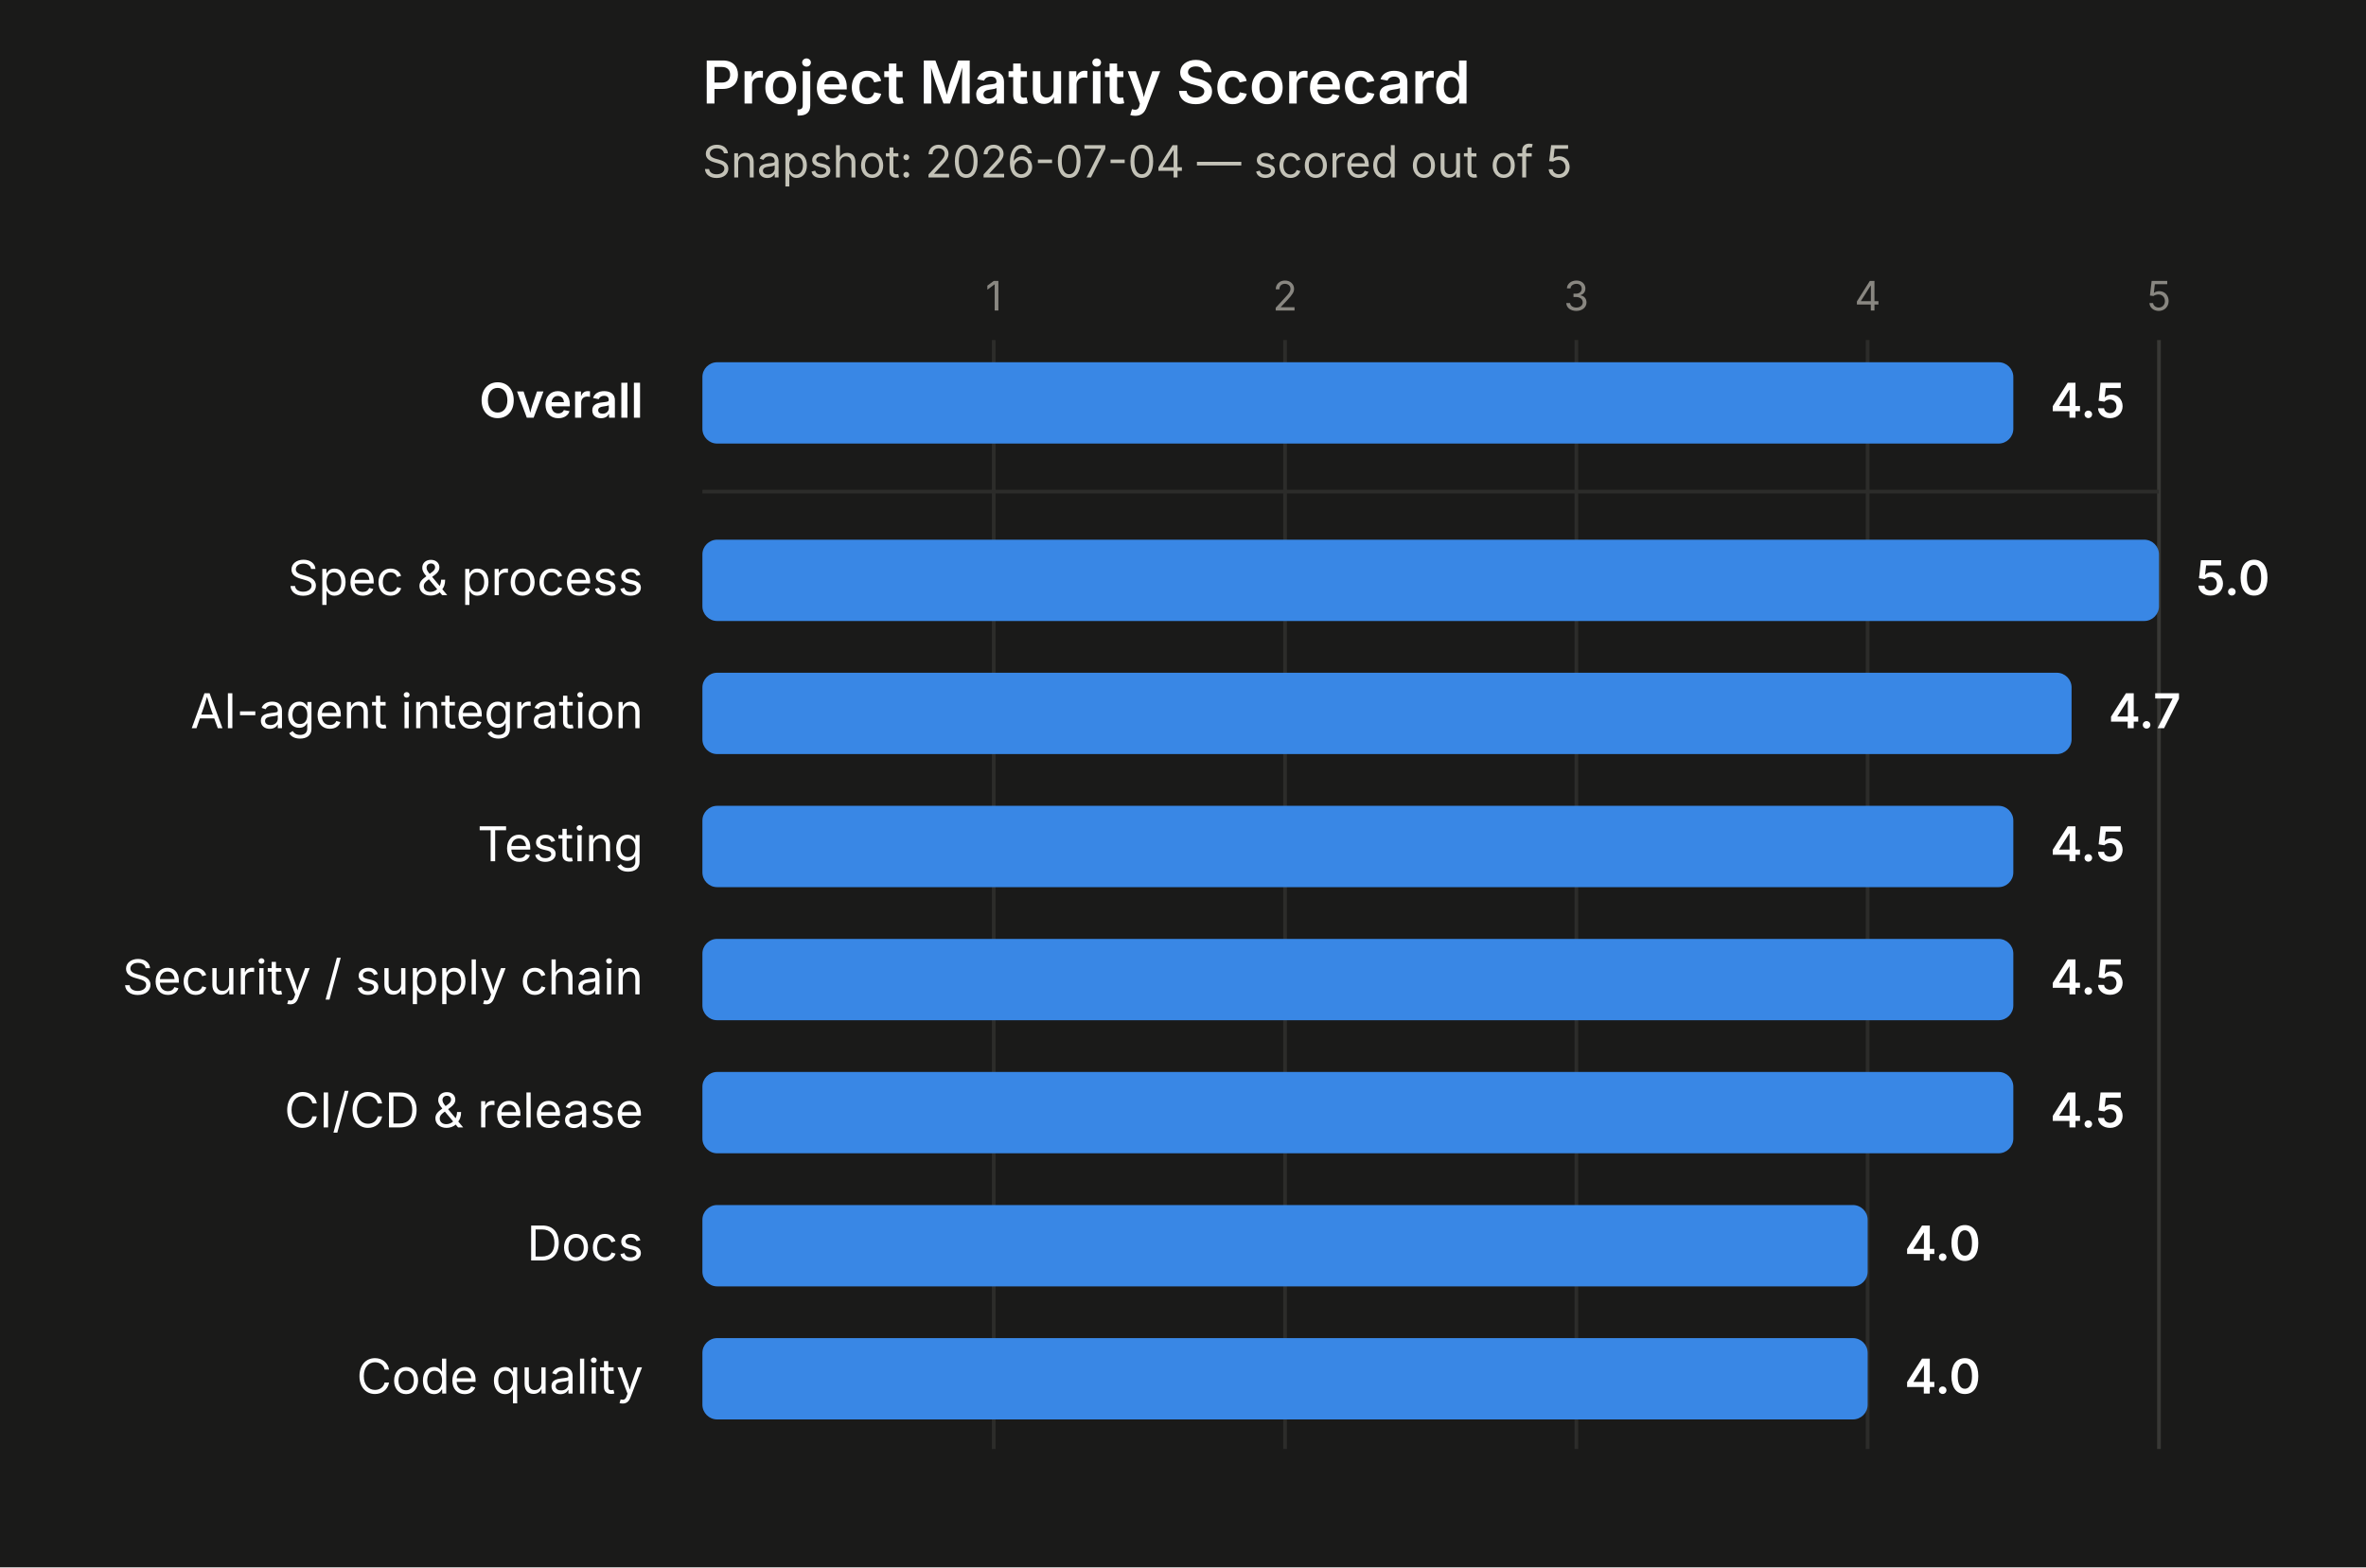
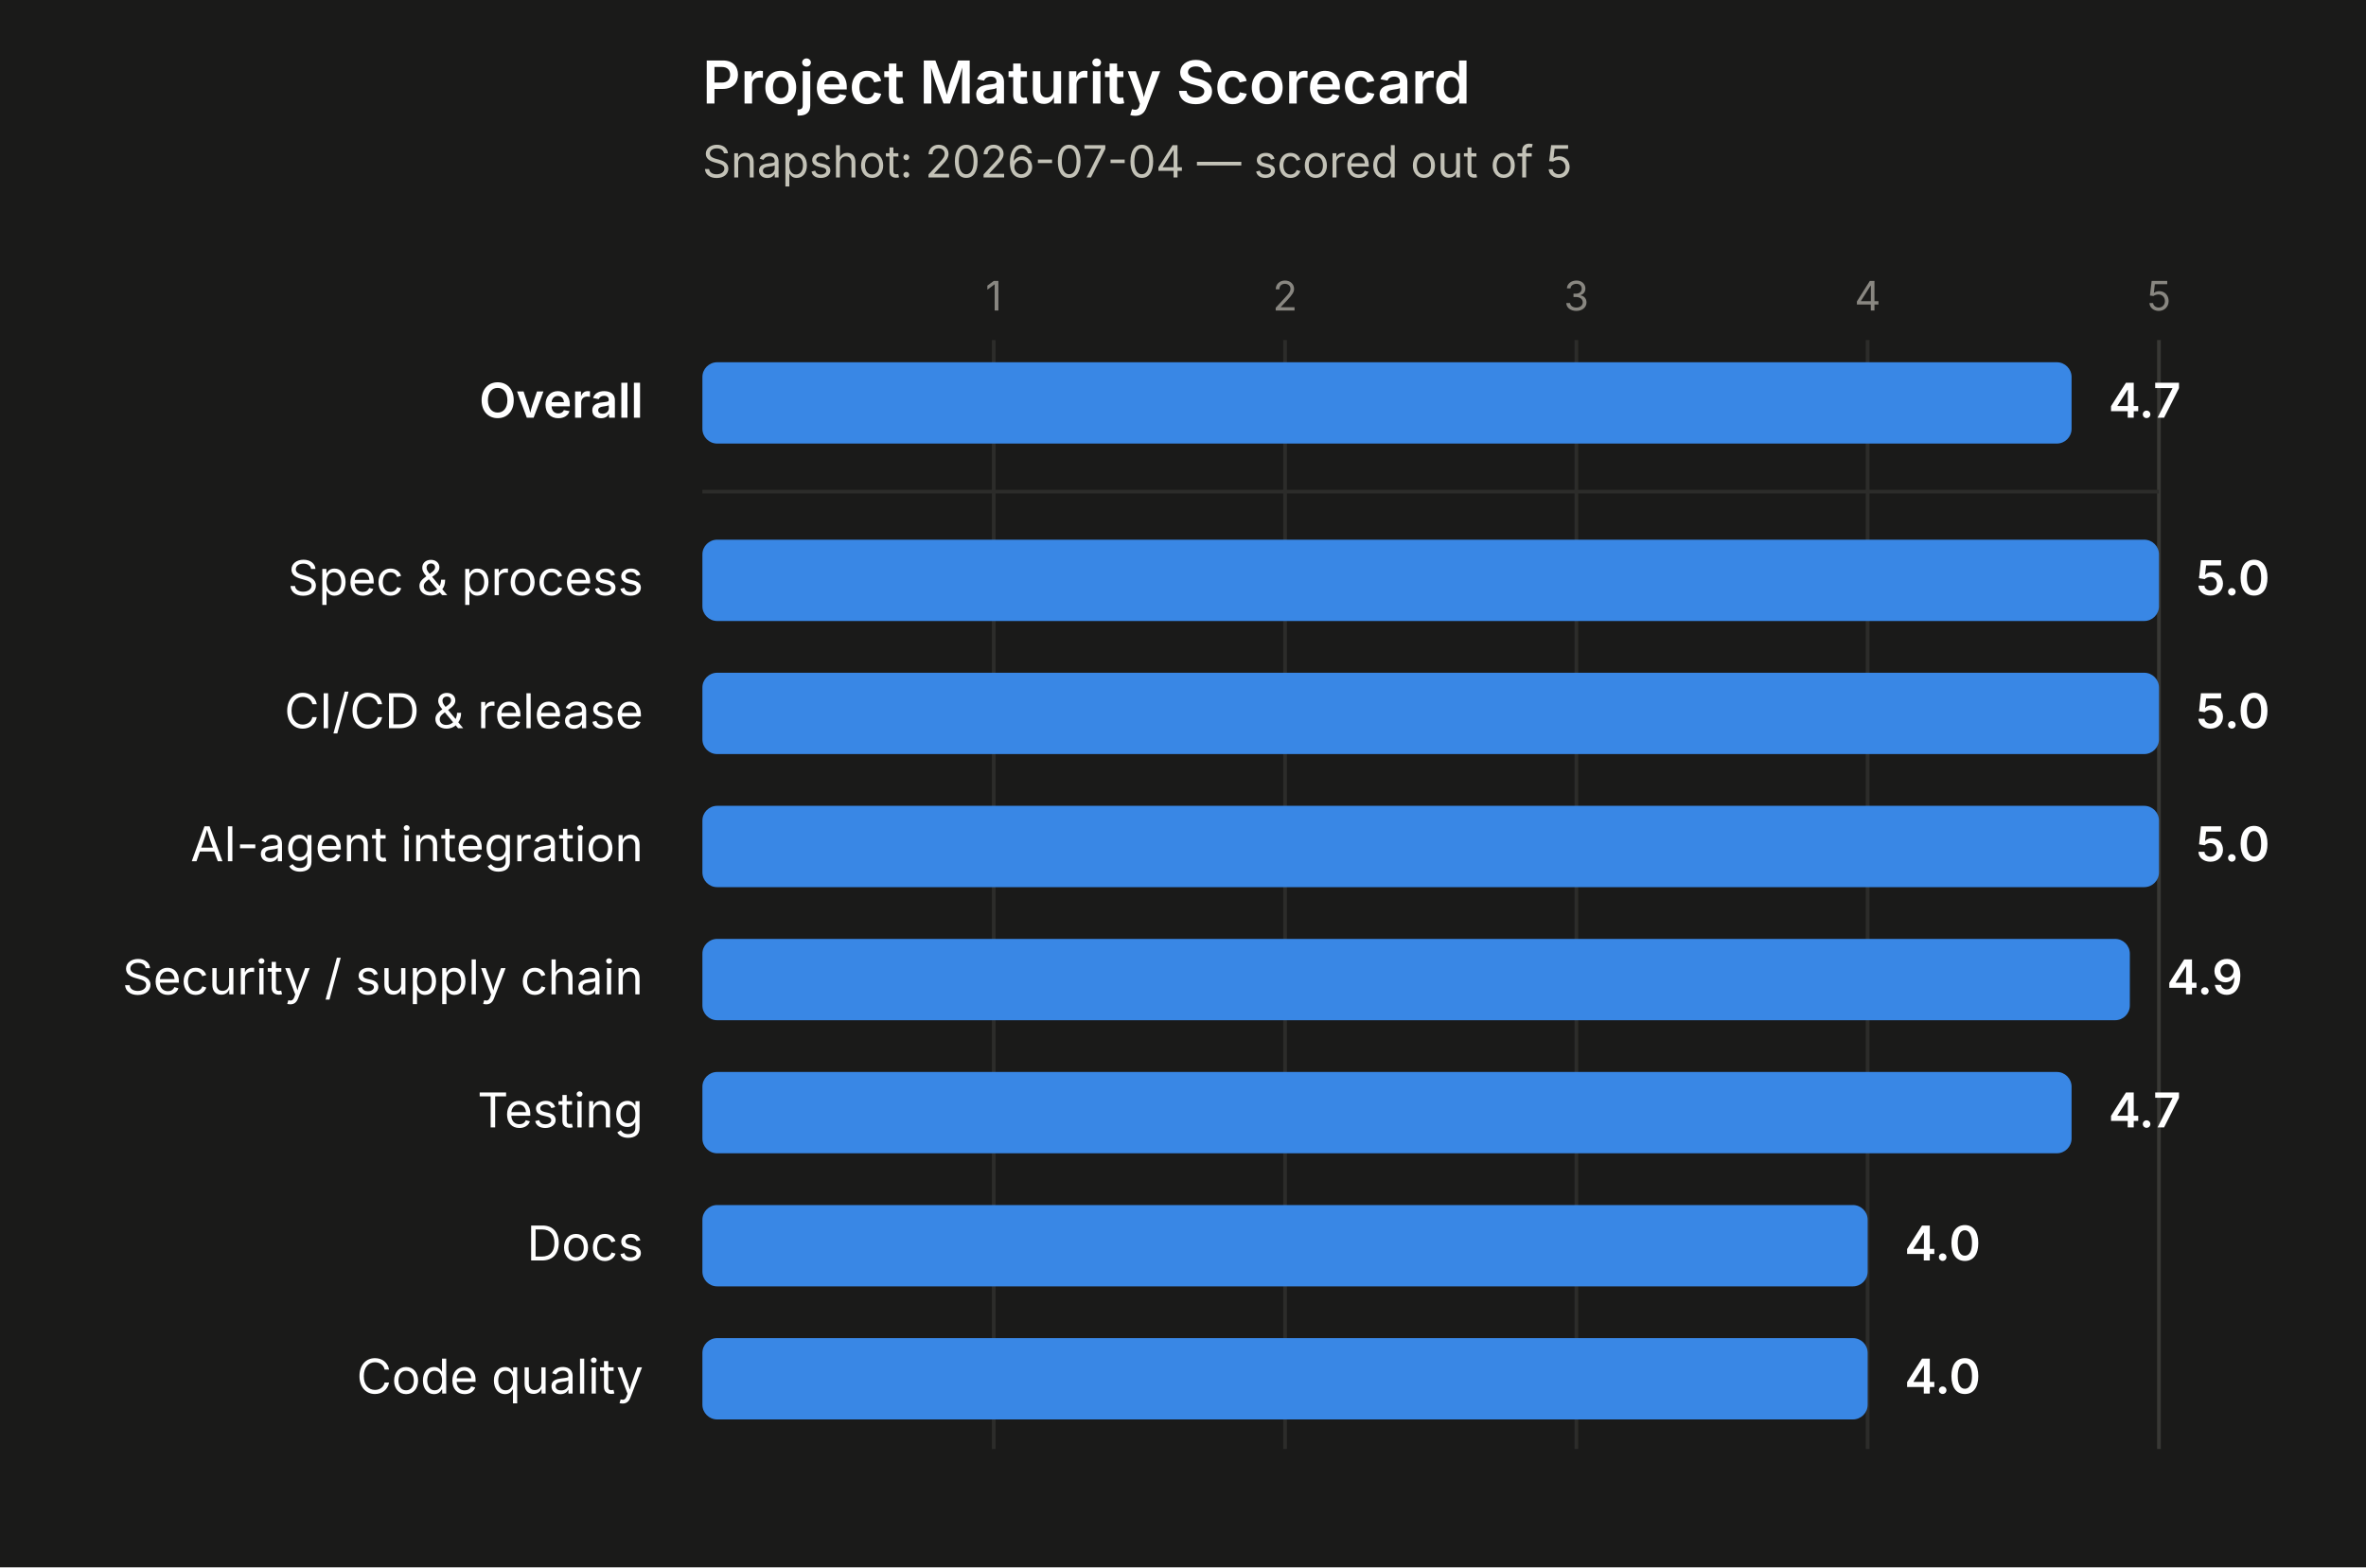
<svg xmlns="http://www.w3.org/2000/svg" width="640" height="424" viewBox="0 0 640 424">
  <rect x="0" y="0" width="640" height="424" fill="#1a1a19" />
  <text x="190" y="28" font-size="16" font-weight="600" fill="#ffffff" font-family="system-ui, -apple-system, 'Segoe UI', sans-serif">Project Maturity Scorecard</text>
  <text x="190" y="48" font-size="12" fill="#c3c2b7" font-family="system-ui, -apple-system, 'Segoe UI', sans-serif">Snapshot: 2026-07-04 — scored out of 5</text>
  <line x1="268.8" y1="92" x2="268.8" y2="392" stroke="#2c2c2a" stroke-width="1" />
  <text x="268.8" y="84" font-size="11" fill="#898781" text-anchor="middle" font-family="system-ui, -apple-system, 'Segoe UI', sans-serif">1</text>
  <line x1="347.6" y1="92" x2="347.6" y2="392" stroke="#2c2c2a" stroke-width="1" />
  <text x="347.6" y="84" font-size="11" fill="#898781" text-anchor="middle" font-family="system-ui, -apple-system, 'Segoe UI', sans-serif">2</text>
  <line x1="426.4" y1="92" x2="426.4" y2="392" stroke="#2c2c2a" stroke-width="1" />
  <text x="426.4" y="84" font-size="11" fill="#898781" text-anchor="middle" font-family="system-ui, -apple-system, 'Segoe UI', sans-serif">3</text>
  <line x1="505.2" y1="92" x2="505.2" y2="392" stroke="#2c2c2a" stroke-width="1" />
  <text x="505.2" y="84" font-size="11" fill="#898781" text-anchor="middle" font-family="system-ui, -apple-system, 'Segoe UI', sans-serif">4</text>
  <line x1="584" y1="92" x2="584" y2="392" stroke="#383835" stroke-width="1" />
  <text x="584" y="84" font-size="11" fill="#898781" text-anchor="middle" font-family="system-ui, -apple-system, 'Segoe UI', sans-serif">5</text>
  <line x1="190" y1="133" x2="584" y2="133" stroke="#2c2c2a" stroke-width="1" />
  <text x="174" y="113" font-size="13" font-weight="600" fill="#ffffff" text-anchor="end" font-family="system-ui, -apple-system, 'Segoe UI', sans-serif">Overall</text>
-   <rect x="190" y="98" width="354.6" height="22" rx="4" ry="4" fill="#3987e5" />
-   <text x="554.6" y="113" font-size="13" font-weight="600" fill="#ffffff" font-family="system-ui, -apple-system, 'Segoe UI', sans-serif">4.5</text>
+   <rect x="190" y="98" width="370.36" height="22" rx="4" ry="4" fill="#3987e5" />
+   <text x="570.36" y="113" font-size="13" font-weight="600" fill="#ffffff" font-family="system-ui, -apple-system, 'Segoe UI', sans-serif">4.7</text>
  <text x="174" y="161" font-size="13" font-weight="400" fill="#ffffff" text-anchor="end" font-family="system-ui, -apple-system, 'Segoe UI', sans-serif">Spec &amp; process</text>
  <rect x="190" y="146" width="394" height="22" rx="4" ry="4" fill="#3987e5" />
  <text x="594" y="161" font-size="13" font-weight="600" fill="#ffffff" font-family="system-ui, -apple-system, 'Segoe UI', sans-serif">5.0</text>
-   <text x="174" y="197" font-size="13" font-weight="400" fill="#ffffff" text-anchor="end" font-family="system-ui, -apple-system, 'Segoe UI', sans-serif">AI-agent integration</text>
-   <rect x="190" y="182" width="370.36" height="22" rx="4" ry="4" fill="#3987e5" />
-   <text x="570.36" y="197" font-size="13" font-weight="600" fill="#ffffff" font-family="system-ui, -apple-system, 'Segoe UI', sans-serif">4.7</text>
-   <text x="174" y="233" font-size="13" font-weight="400" fill="#ffffff" text-anchor="end" font-family="system-ui, -apple-system, 'Segoe UI', sans-serif">Testing</text>
-   <rect x="190" y="218" width="354.6" height="22" rx="4" ry="4" fill="#3987e5" />
-   <text x="554.6" y="233" font-size="13" font-weight="600" fill="#ffffff" font-family="system-ui, -apple-system, 'Segoe UI', sans-serif">4.5</text>
+   <text x="174" y="197" font-size="13" font-weight="400" fill="#ffffff" text-anchor="end" font-family="system-ui, -apple-system, 'Segoe UI', sans-serif">CI/CD &amp; release</text>
+   <rect x="190" y="182" width="394" height="22" rx="4" ry="4" fill="#3987e5" />
+   <text x="594" y="197" font-size="13" font-weight="600" fill="#ffffff" font-family="system-ui, -apple-system, 'Segoe UI', sans-serif">5.0</text>
+   <text x="174" y="233" font-size="13" font-weight="400" fill="#ffffff" text-anchor="end" font-family="system-ui, -apple-system, 'Segoe UI', sans-serif">AI-agent integration</text>
+   <rect x="190" y="218" width="394" height="22" rx="4" ry="4" fill="#3987e5" />
+   <text x="594" y="233" font-size="13" font-weight="600" fill="#ffffff" font-family="system-ui, -apple-system, 'Segoe UI', sans-serif">5.0</text>
  <text x="174" y="269" font-size="13" font-weight="400" fill="#ffffff" text-anchor="end" font-family="system-ui, -apple-system, 'Segoe UI', sans-serif">Security / supply chain</text>
-   <rect x="190" y="254" width="354.6" height="22" rx="4" ry="4" fill="#3987e5" />
-   <text x="554.6" y="269" font-size="13" font-weight="600" fill="#ffffff" font-family="system-ui, -apple-system, 'Segoe UI', sans-serif">4.5</text>
-   <text x="174" y="305" font-size="13" font-weight="400" fill="#ffffff" text-anchor="end" font-family="system-ui, -apple-system, 'Segoe UI', sans-serif">CI/CD &amp; release</text>
-   <rect x="190" y="290" width="354.6" height="22" rx="4" ry="4" fill="#3987e5" />
-   <text x="554.6" y="305" font-size="13" font-weight="600" fill="#ffffff" font-family="system-ui, -apple-system, 'Segoe UI', sans-serif">4.5</text>
+   <rect x="190" y="254" width="386.12" height="22" rx="4" ry="4" fill="#3987e5" />
+   <text x="586.12" y="269" font-size="13" font-weight="600" fill="#ffffff" font-family="system-ui, -apple-system, 'Segoe UI', sans-serif">4.9</text>
+   <text x="174" y="305" font-size="13" font-weight="400" fill="#ffffff" text-anchor="end" font-family="system-ui, -apple-system, 'Segoe UI', sans-serif">Testing</text>
+   <rect x="190" y="290" width="370.36" height="22" rx="4" ry="4" fill="#3987e5" />
+   <text x="570.36" y="305" font-size="13" font-weight="600" fill="#ffffff" font-family="system-ui, -apple-system, 'Segoe UI', sans-serif">4.7</text>
  <text x="174" y="341" font-size="13" font-weight="400" fill="#ffffff" text-anchor="end" font-family="system-ui, -apple-system, 'Segoe UI', sans-serif">Docs</text>
  <rect x="190" y="326" width="315.2" height="22" rx="4" ry="4" fill="#3987e5" />
  <text x="515.2" y="341" font-size="13" font-weight="600" fill="#ffffff" font-family="system-ui, -apple-system, 'Segoe UI', sans-serif">4.0</text>
  <text x="174" y="377" font-size="13" font-weight="400" fill="#ffffff" text-anchor="end" font-family="system-ui, -apple-system, 'Segoe UI', sans-serif">Code quality</text>
  <rect x="190" y="362" width="315.2" height="22" rx="4" ry="4" fill="#3987e5" />
  <text x="515.2" y="377" font-size="13" font-weight="600" fill="#ffffff" font-family="system-ui, -apple-system, 'Segoe UI', sans-serif">4.0</text>
</svg>
